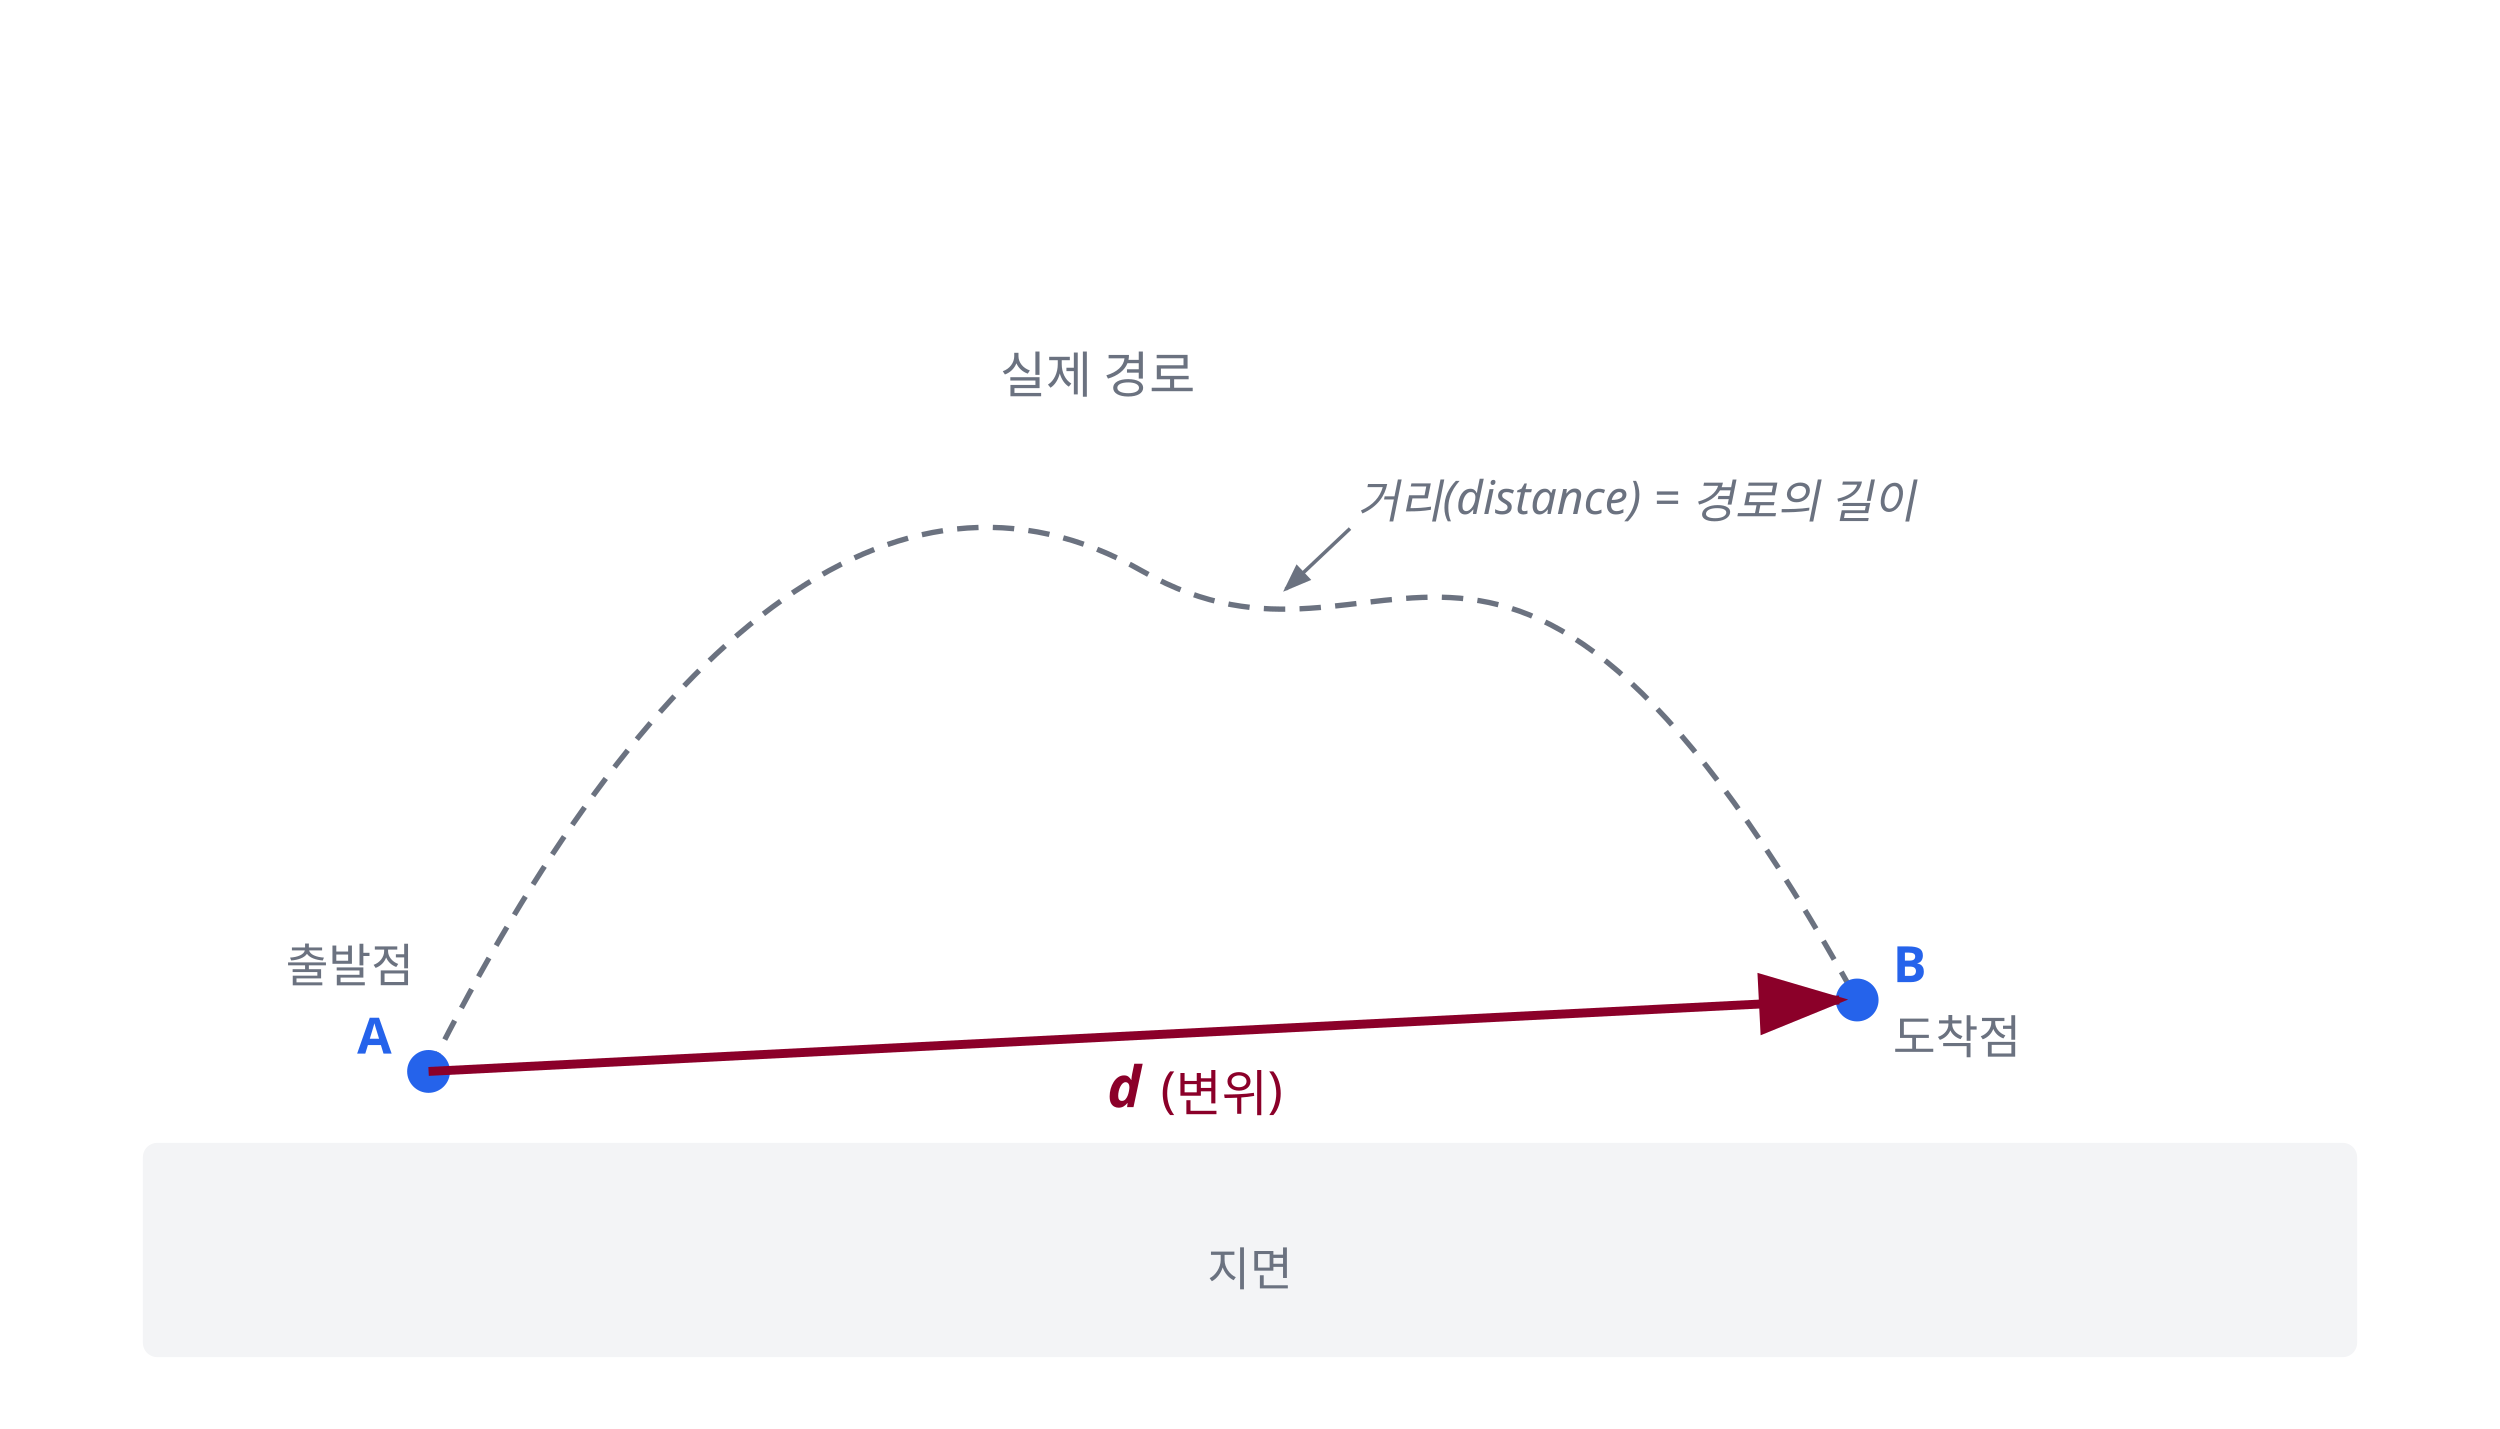
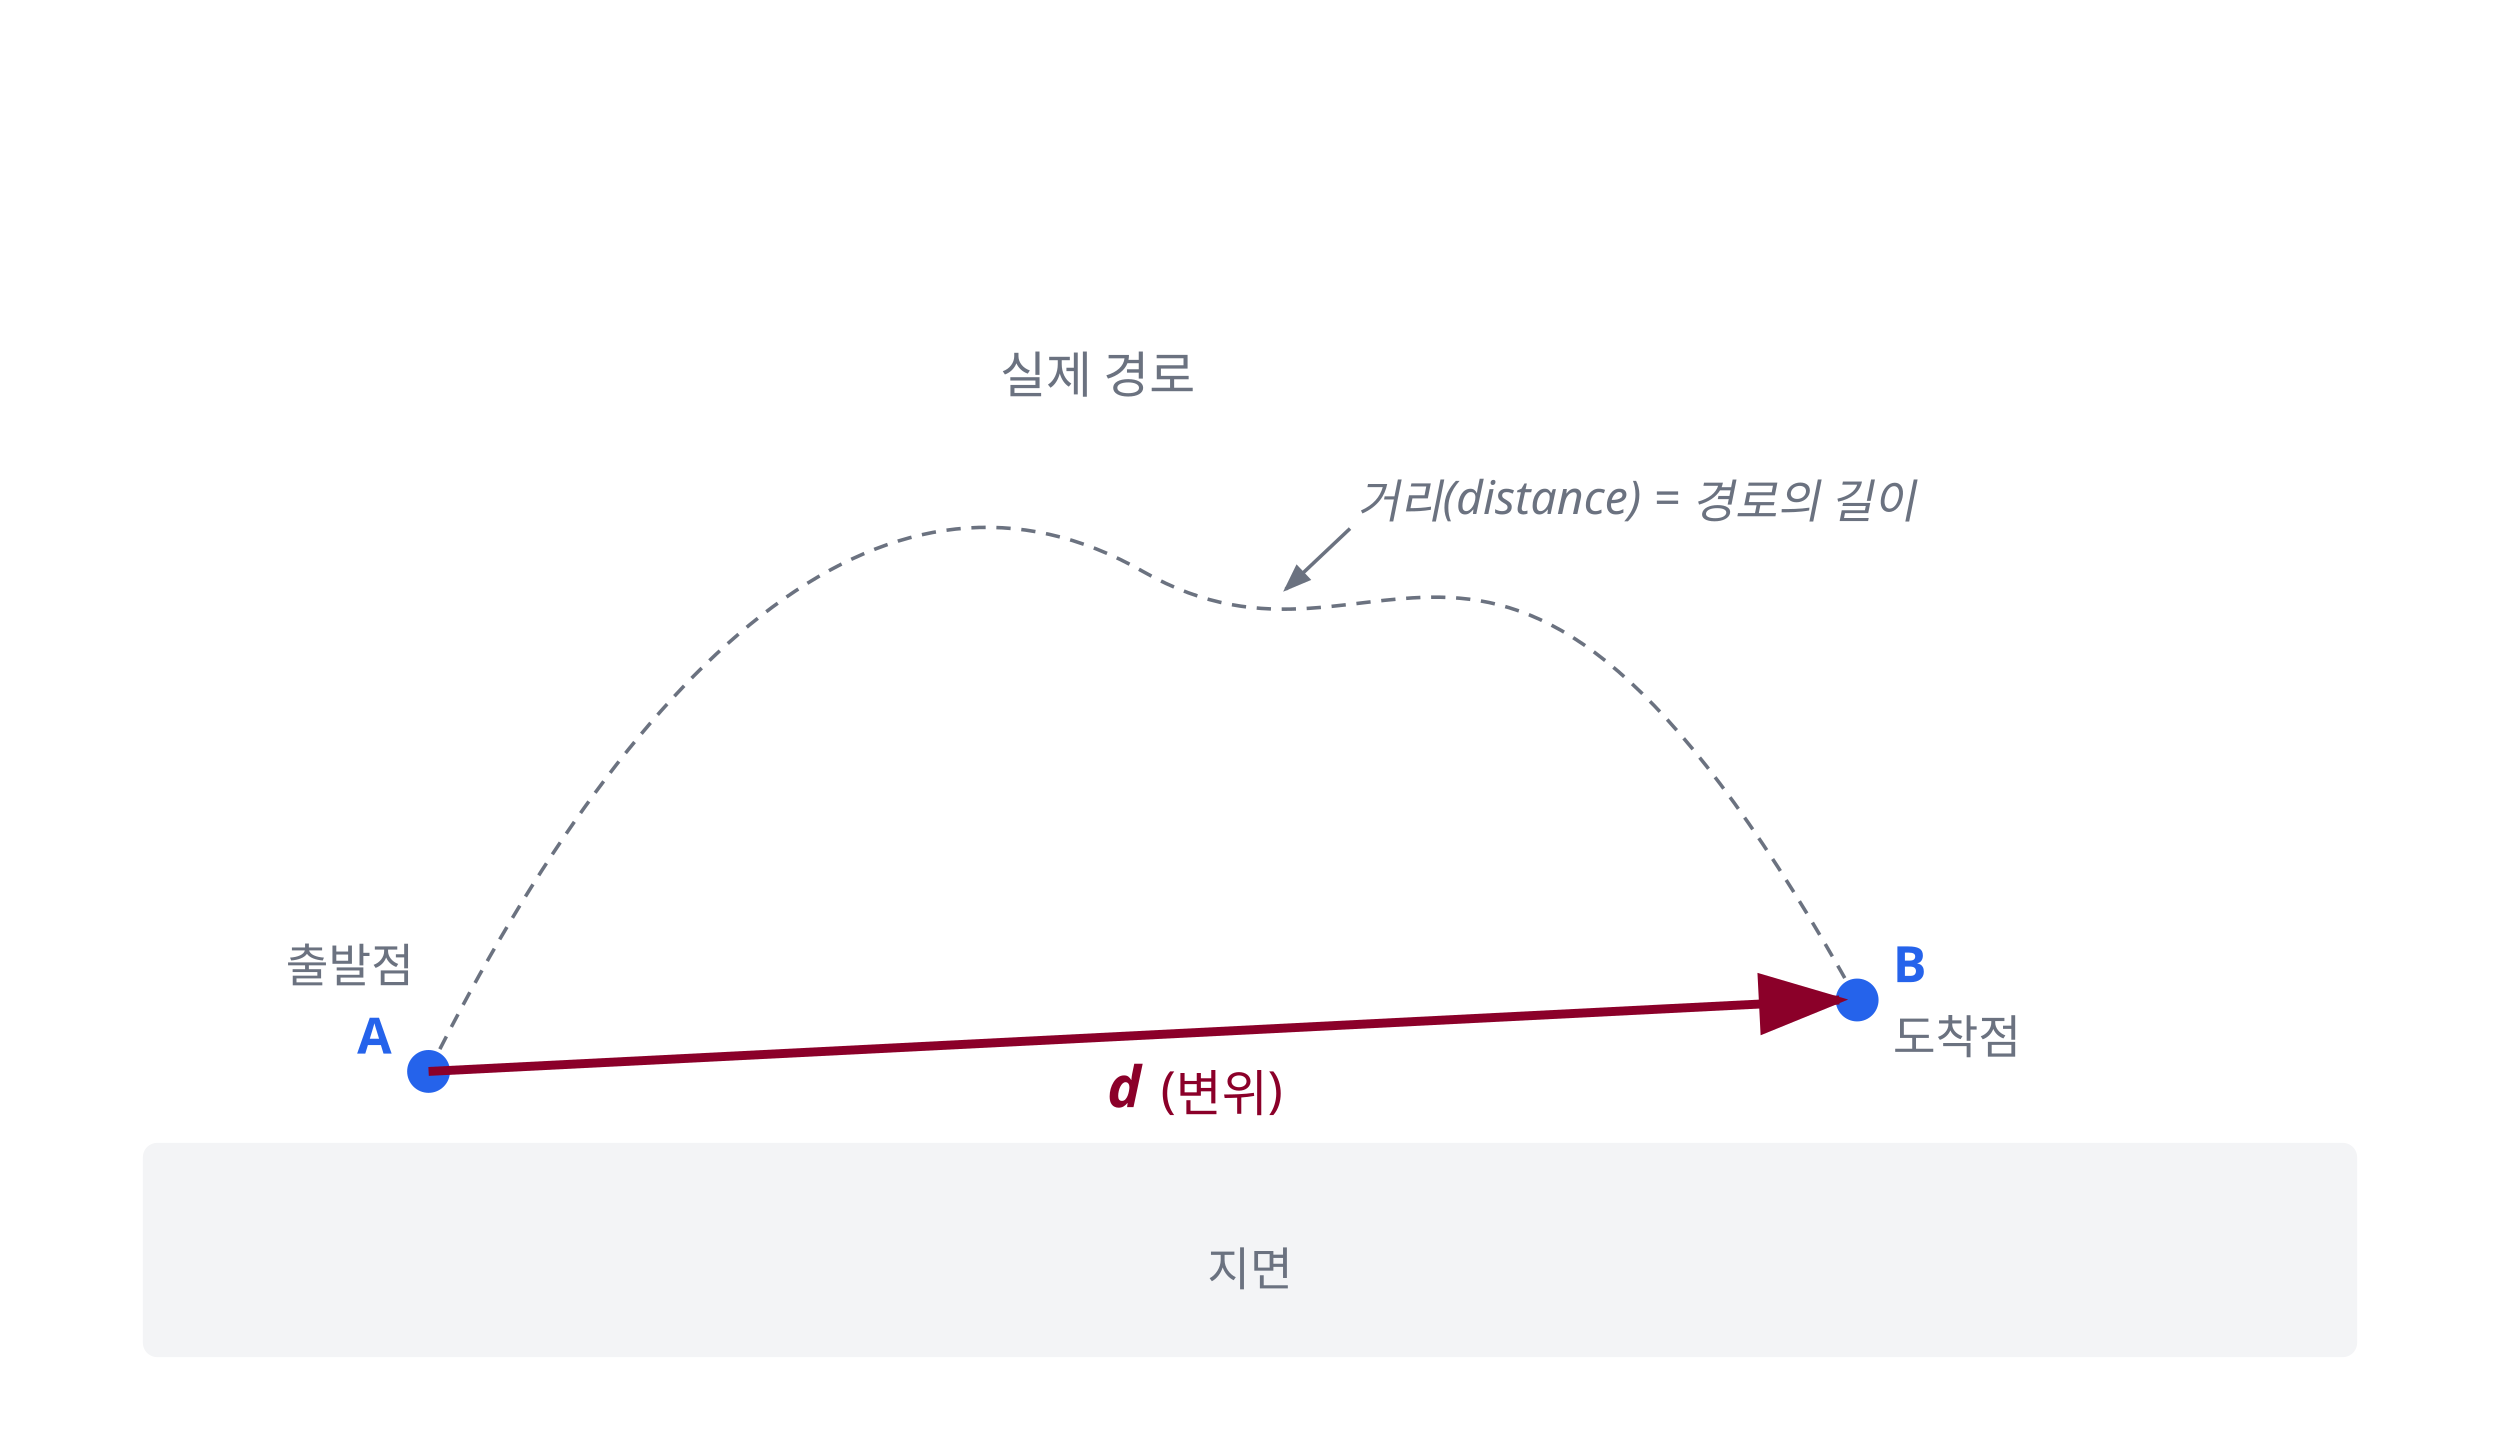
<svg xmlns="http://www.w3.org/2000/svg" viewBox="0 0 700 400" font-family="sans-serif">
  <defs>
    <marker id="arrow-red" markerWidth="10" markerHeight="7" refX="9" refY="3.5" orient="auto">
      <polygon points="0 0, 10 3.5, 0 7" fill="#8B0029" />
    </marker>
    <marker id="arrow-gray" markerWidth="8" markerHeight="6" refX="7" refY="3" orient="auto">
      <polygon points="0 0, 8 3, 0 6" fill="#6B7280" />
    </marker>
  </defs>
  <rect x="40" y="320" width="620" height="60" fill="#F3F4F6" rx="4" />
  <text x="350" y="360" text-anchor="middle" font-size="13" fill="#6B7280">지면</text>
-   <path d="M 120 300 C 180 180, 250 120, 320 160 C 390 200, 420 100, 520 280" fill="none" stroke="#6B7280" stroke-width="1.5" stroke-dasharray="6 4" />
+   <path d="M 120 300 C 180 180, 250 120, 320 160 C 390 200, 420 100, 520 280" fill="none" stroke="#6B7280" stroke-width="1" stroke-dasharray="4 3" />
  <text x="280" y="110" font-size="14" fill="#6B7280">실제 경로</text>
  <circle cx="120" cy="300" r="6" fill="#2563EB" />
  <text x="100" y="295" font-size="14" fill="#2563EB" font-weight="bold">A</text>
  <text x="80" y="275" font-size="13" fill="#6B7280">출발점</text>
  <circle cx="520" cy="280" r="6" fill="#2563EB" />
  <text x="530" y="275" font-size="14" fill="#2563EB" font-weight="bold">B</text>
  <text x="530" y="295" font-size="13" fill="#6B7280">도착점</text>
  <line x1="120" y1="300" x2="515" y2="280" stroke="#8B0029" stroke-width="2.5" marker-end="url(#arrow-red)" />
  <text x="310" y="310" font-size="16" fill="#8B0029" font-weight="bold" font-style="italic">d</text>
  <text x="325" y="310" font-size="14" fill="#8B0029">(변위)</text>
  <text x="380" y="145" font-size="13" fill="#6B7280" font-style="italic">거리(distance) = 경로의 길이</text>
  <line x1="378" y1="148" x2="360" y2="165" stroke="#6B7280" stroke-width="1" marker-end="url(#arrow-gray)" />
</svg>
